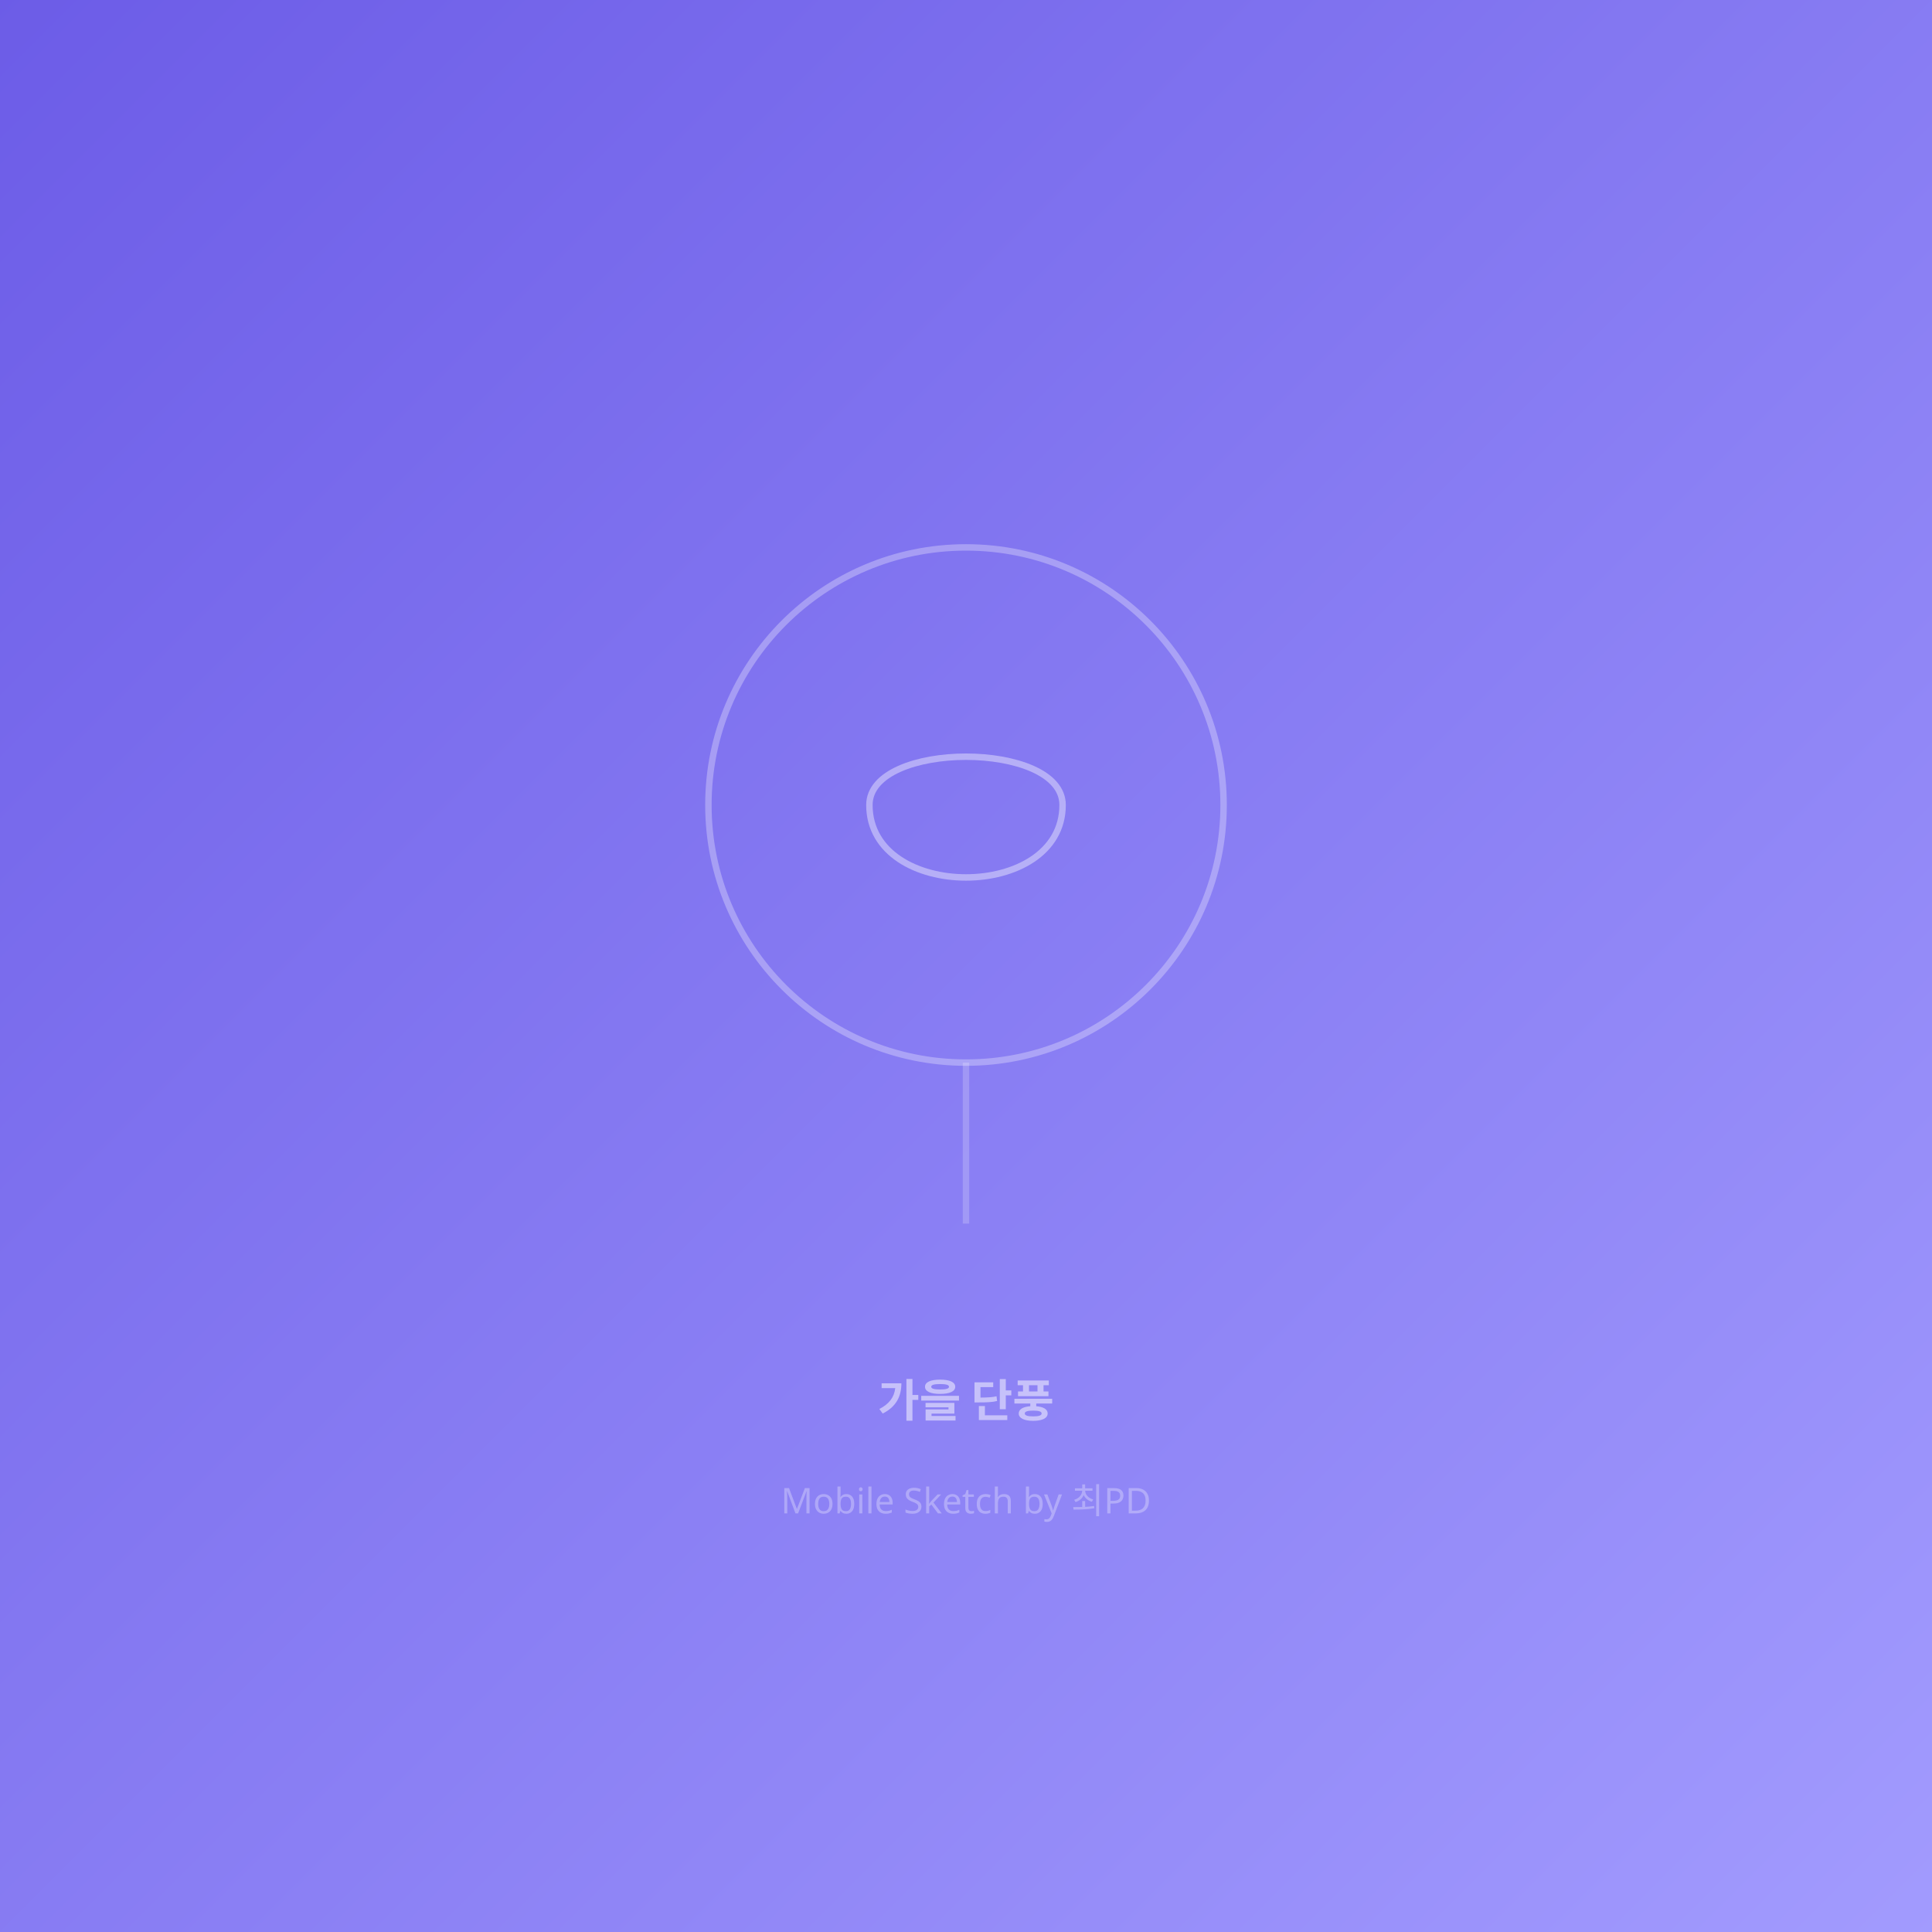
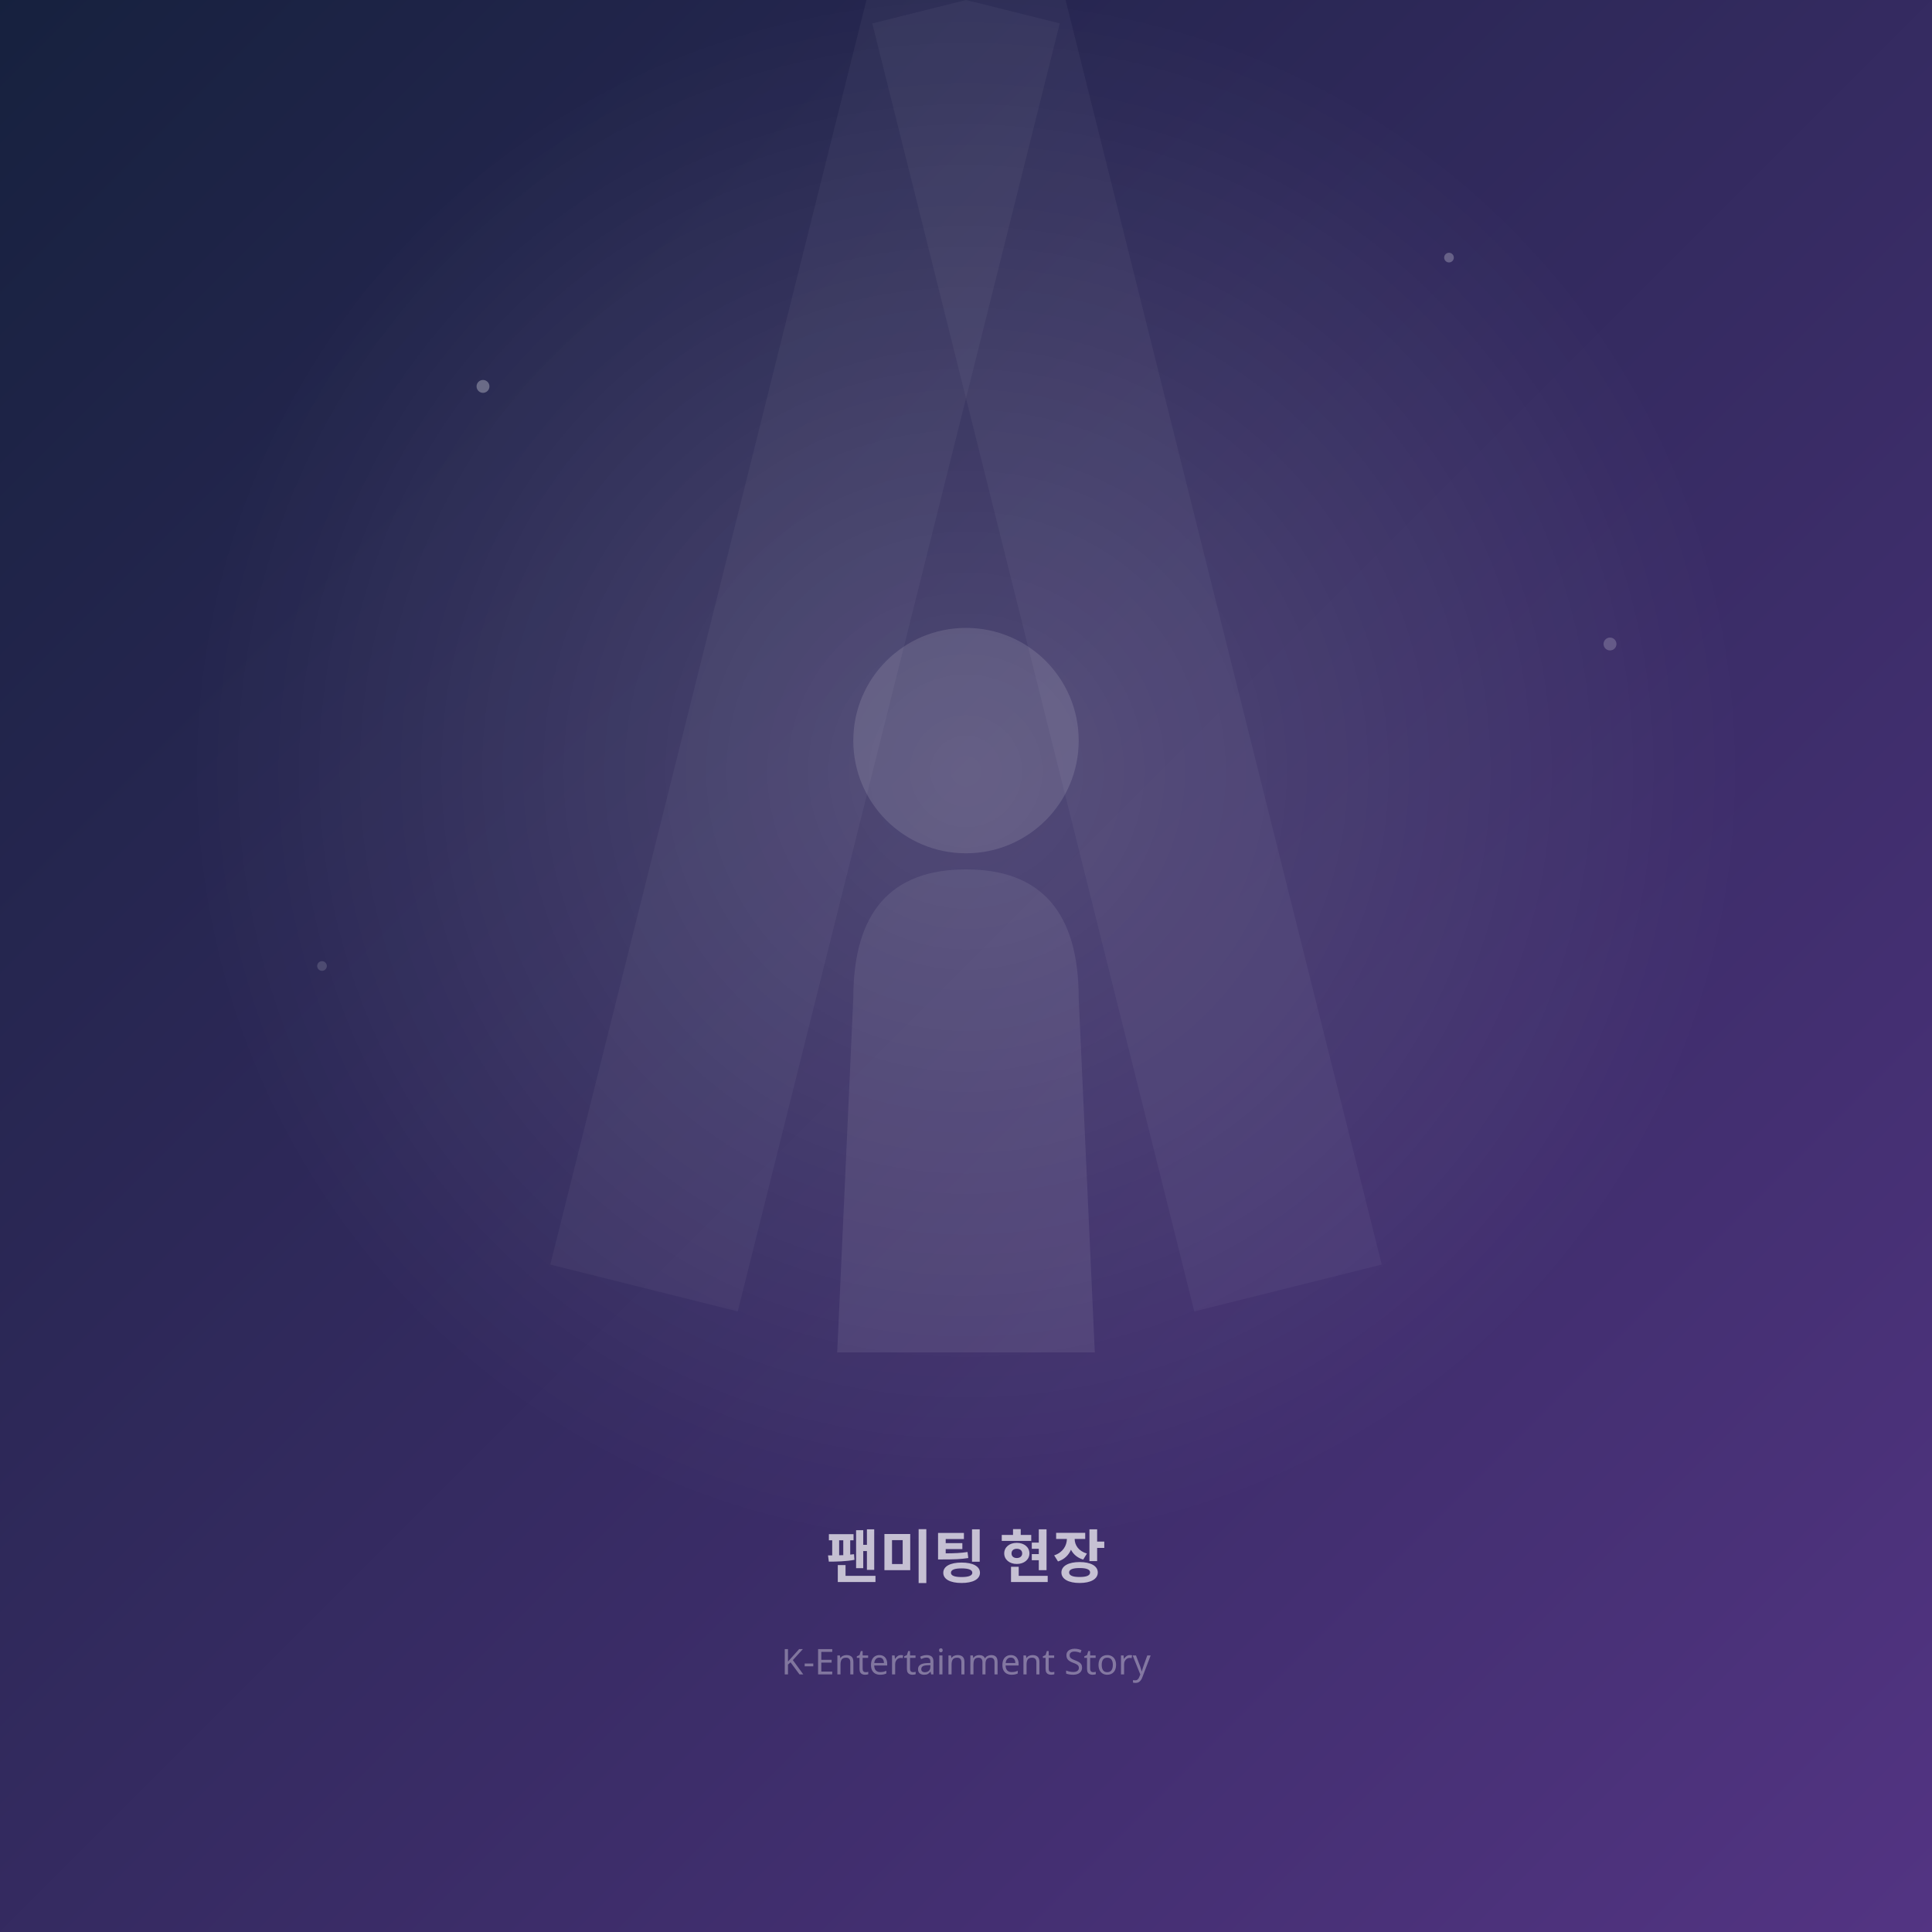
<svg xmlns="http://www.w3.org/2000/svg" width="600" height="600" viewBox="0 0 600 600">
  <defs>
    <linearGradient id="bg8" x1="0%" y1="0%" x2="100%" y2="100%">
-       <stop offset="0%" style="stop-color:#6C5CE7" />
-       <stop offset="100%" style="stop-color:#A29BFE" />
+       <stop offset="0%" style="stop-color:#16213e" />
+       <stop offset="100%" style="stop-color:#533483" />
    </linearGradient>
+     <radialGradient id="spot8" cx="50%" cy="40%" r="40%">
+       <stop offset="0%" style="stop-color:rgba(255,255,255,0.15)" />
+       <stop offset="100%" style="stop-color:rgba(255,255,255,0)" />
+     </radialGradient>
  </defs>
  <rect width="600" height="600" fill="url(#bg8)" />
-   <circle cx="300" cy="250" r="80" fill="none" stroke="rgba(255,255,255,0.3)" stroke-width="2" />
-   <path d="M270 250 C270 230, 330 230, 330 250 C330 280, 270 280, 270 250" fill="none" stroke="rgba(255,255,255,0.4)" stroke-width="2" />
-   <line x1="300" y1="330" x2="300" y2="380" stroke="rgba(255,255,255,0.2)" stroke-width="2" />
-   <text x="300" y="440" text-anchor="middle" fill="rgba(255,255,255,0.5)" font-family="system-ui" font-size="14" font-weight="600">가을 단풍</text>
-   <text x="300" y="470" text-anchor="middle" fill="rgba(255,255,255,0.3)" font-family="system-ui" font-size="11">Mobile Sketch by 최PD</text>
+   <rect width="600" height="600" fill="url(#spot8)" />
+   <line x1="300" y1="0" x2="200" y2="400" stroke="rgba(255,255,255,0.04)" stroke-width="60" />
+   <line x1="300" y1="0" x2="400" y2="400" stroke="rgba(255,255,255,0.04)" stroke-width="60" />
+   <circle cx="300" cy="230" r="35" fill="rgba(255,255,255,0.12)" />
+   <path d="M265 310 Q265 270, 300 270 Q335 270, 335 310 L340 420 L260 420 Z" fill="rgba(255,255,255,0.08)" />
+   <circle cx="150" cy="120" r="2" fill="rgba(255,255,255,0.3)" />
+   <circle cx="450" cy="80" r="1.5" fill="rgba(255,255,255,0.25)" />
+   <circle cx="500" cy="200" r="2" fill="rgba(255,255,255,0.2)" />
+   <circle cx="100" cy="300" r="1.5" fill="rgba(255,255,255,0.15)" />
+   <text x="300" y="490" text-anchor="middle" fill="rgba(255,255,255,0.7)" font-family="system-ui" font-size="18" font-weight="700">팬미팅 현장</text>
+   <text x="300" y="520" text-anchor="middle" fill="rgba(255,255,255,0.35)" font-family="system-ui" font-size="11">K-Entertainment Story</text>
</svg>
